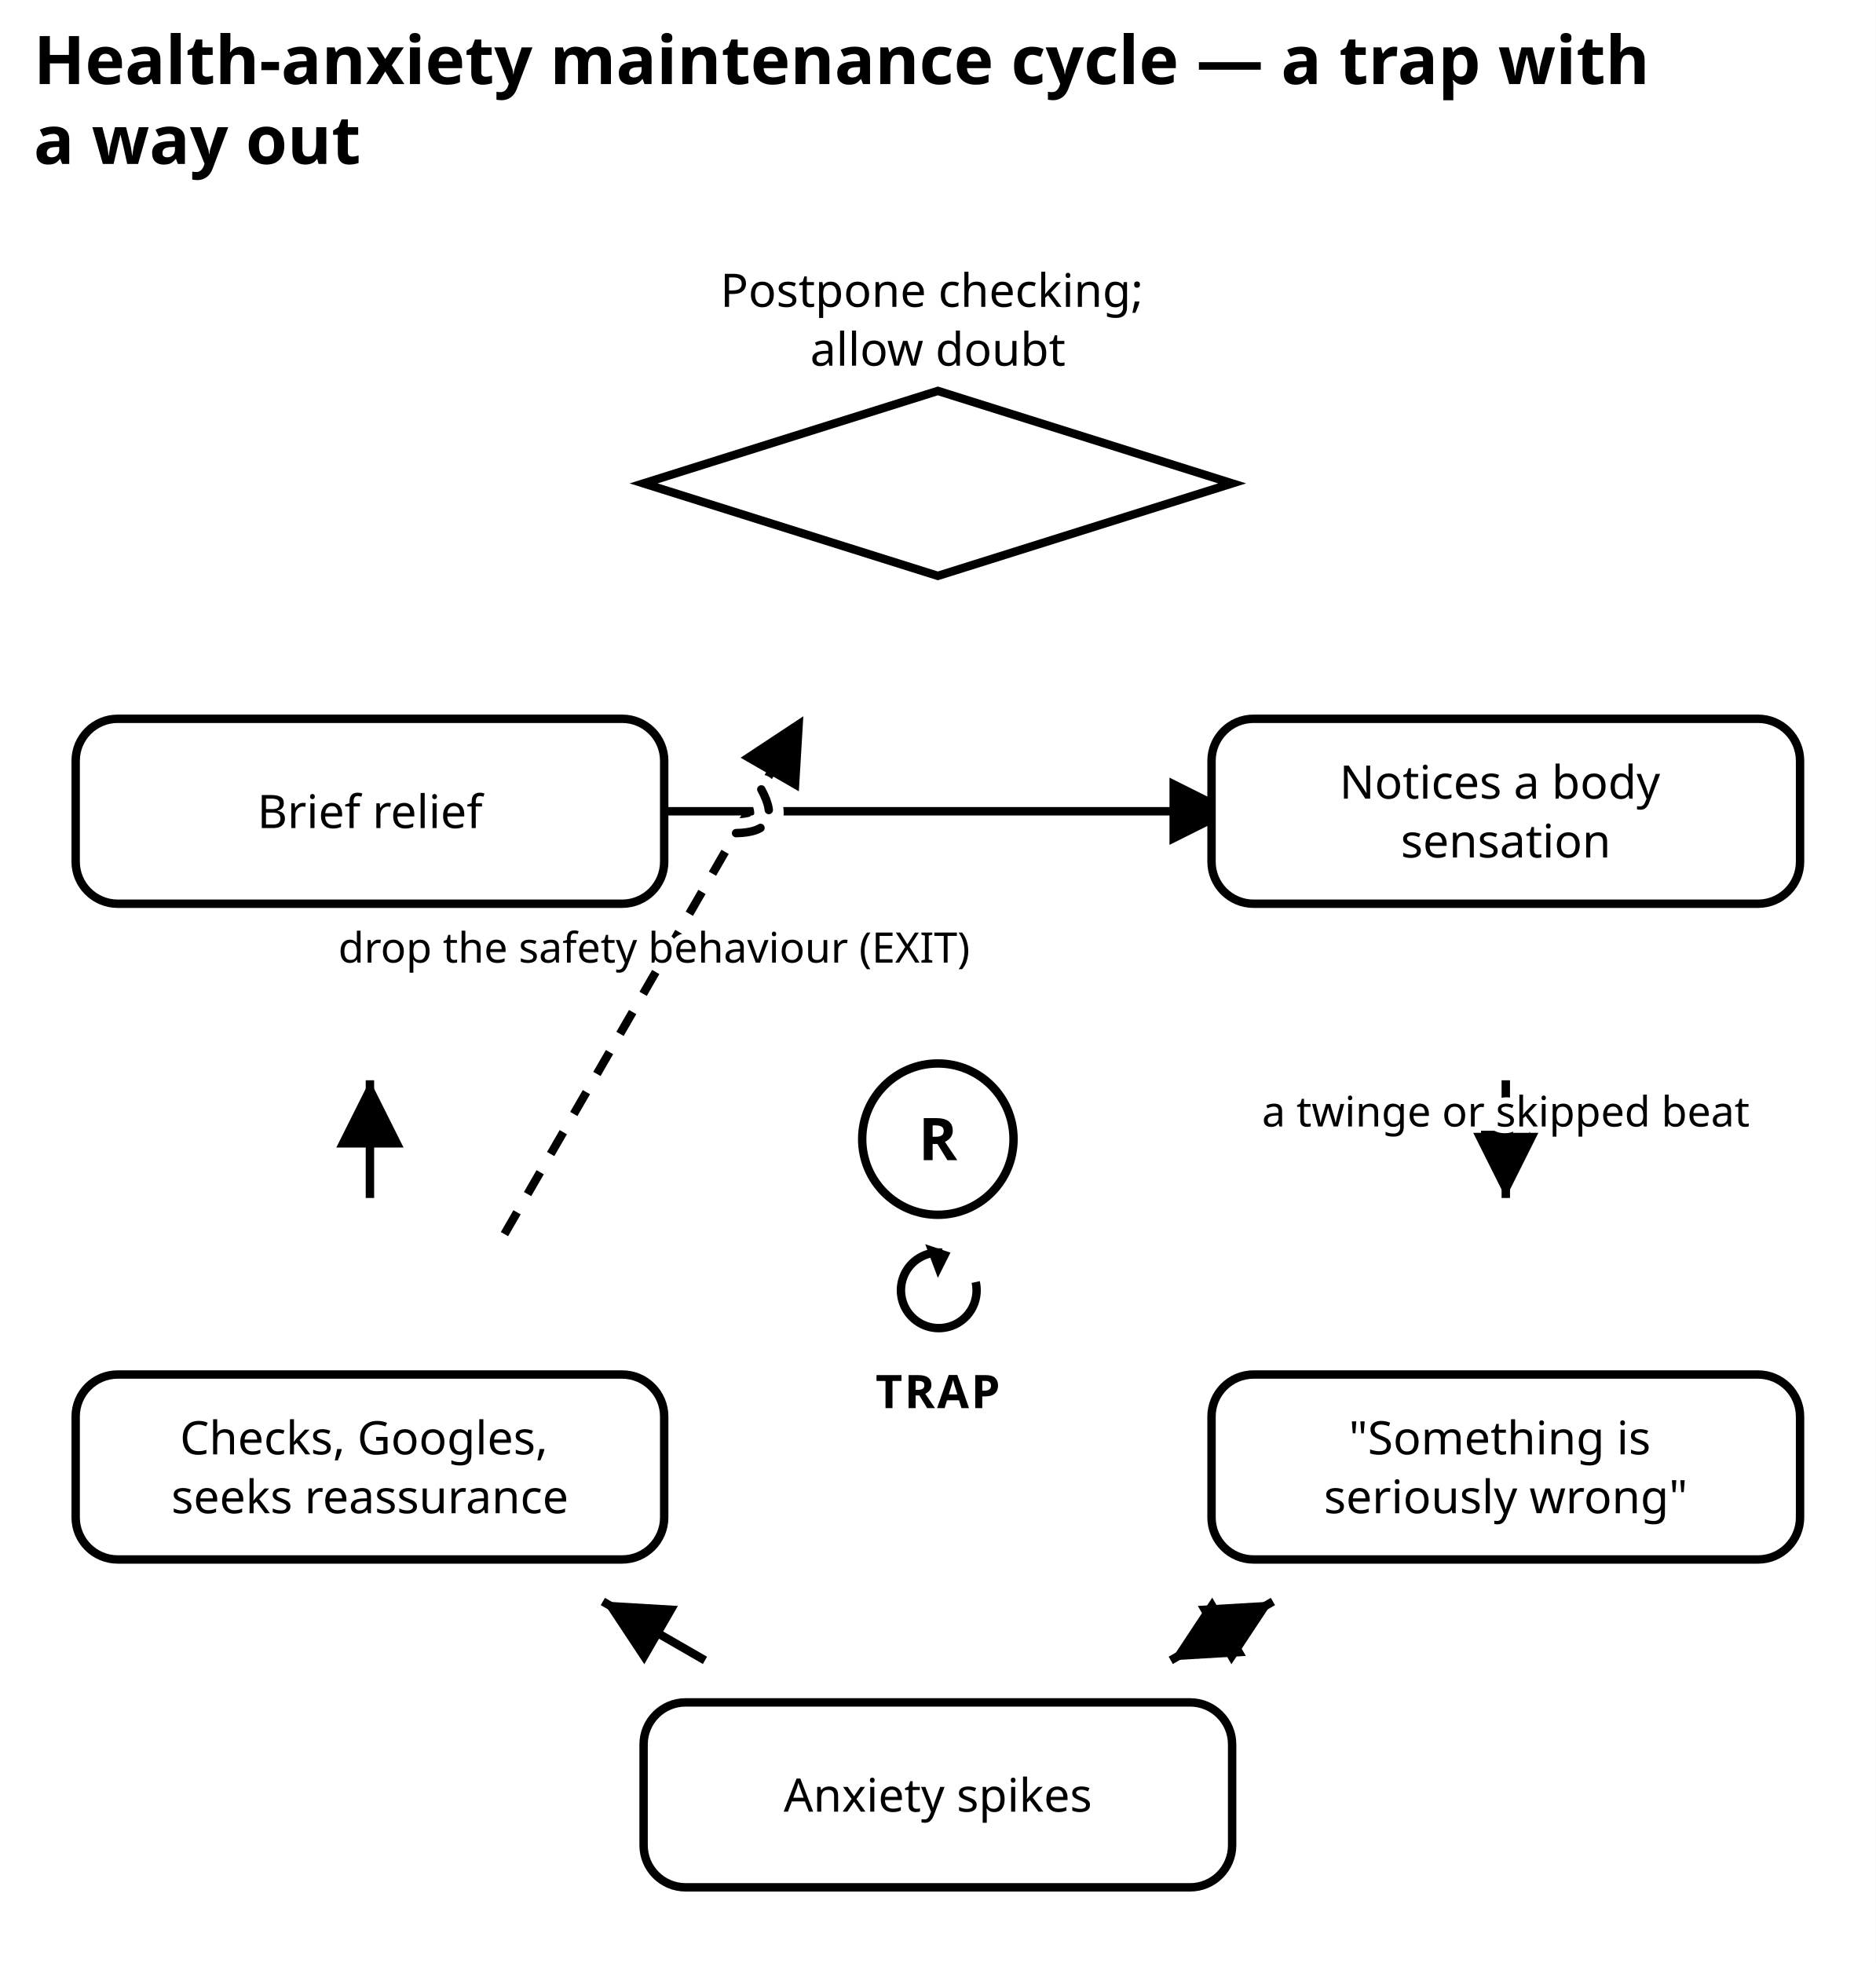
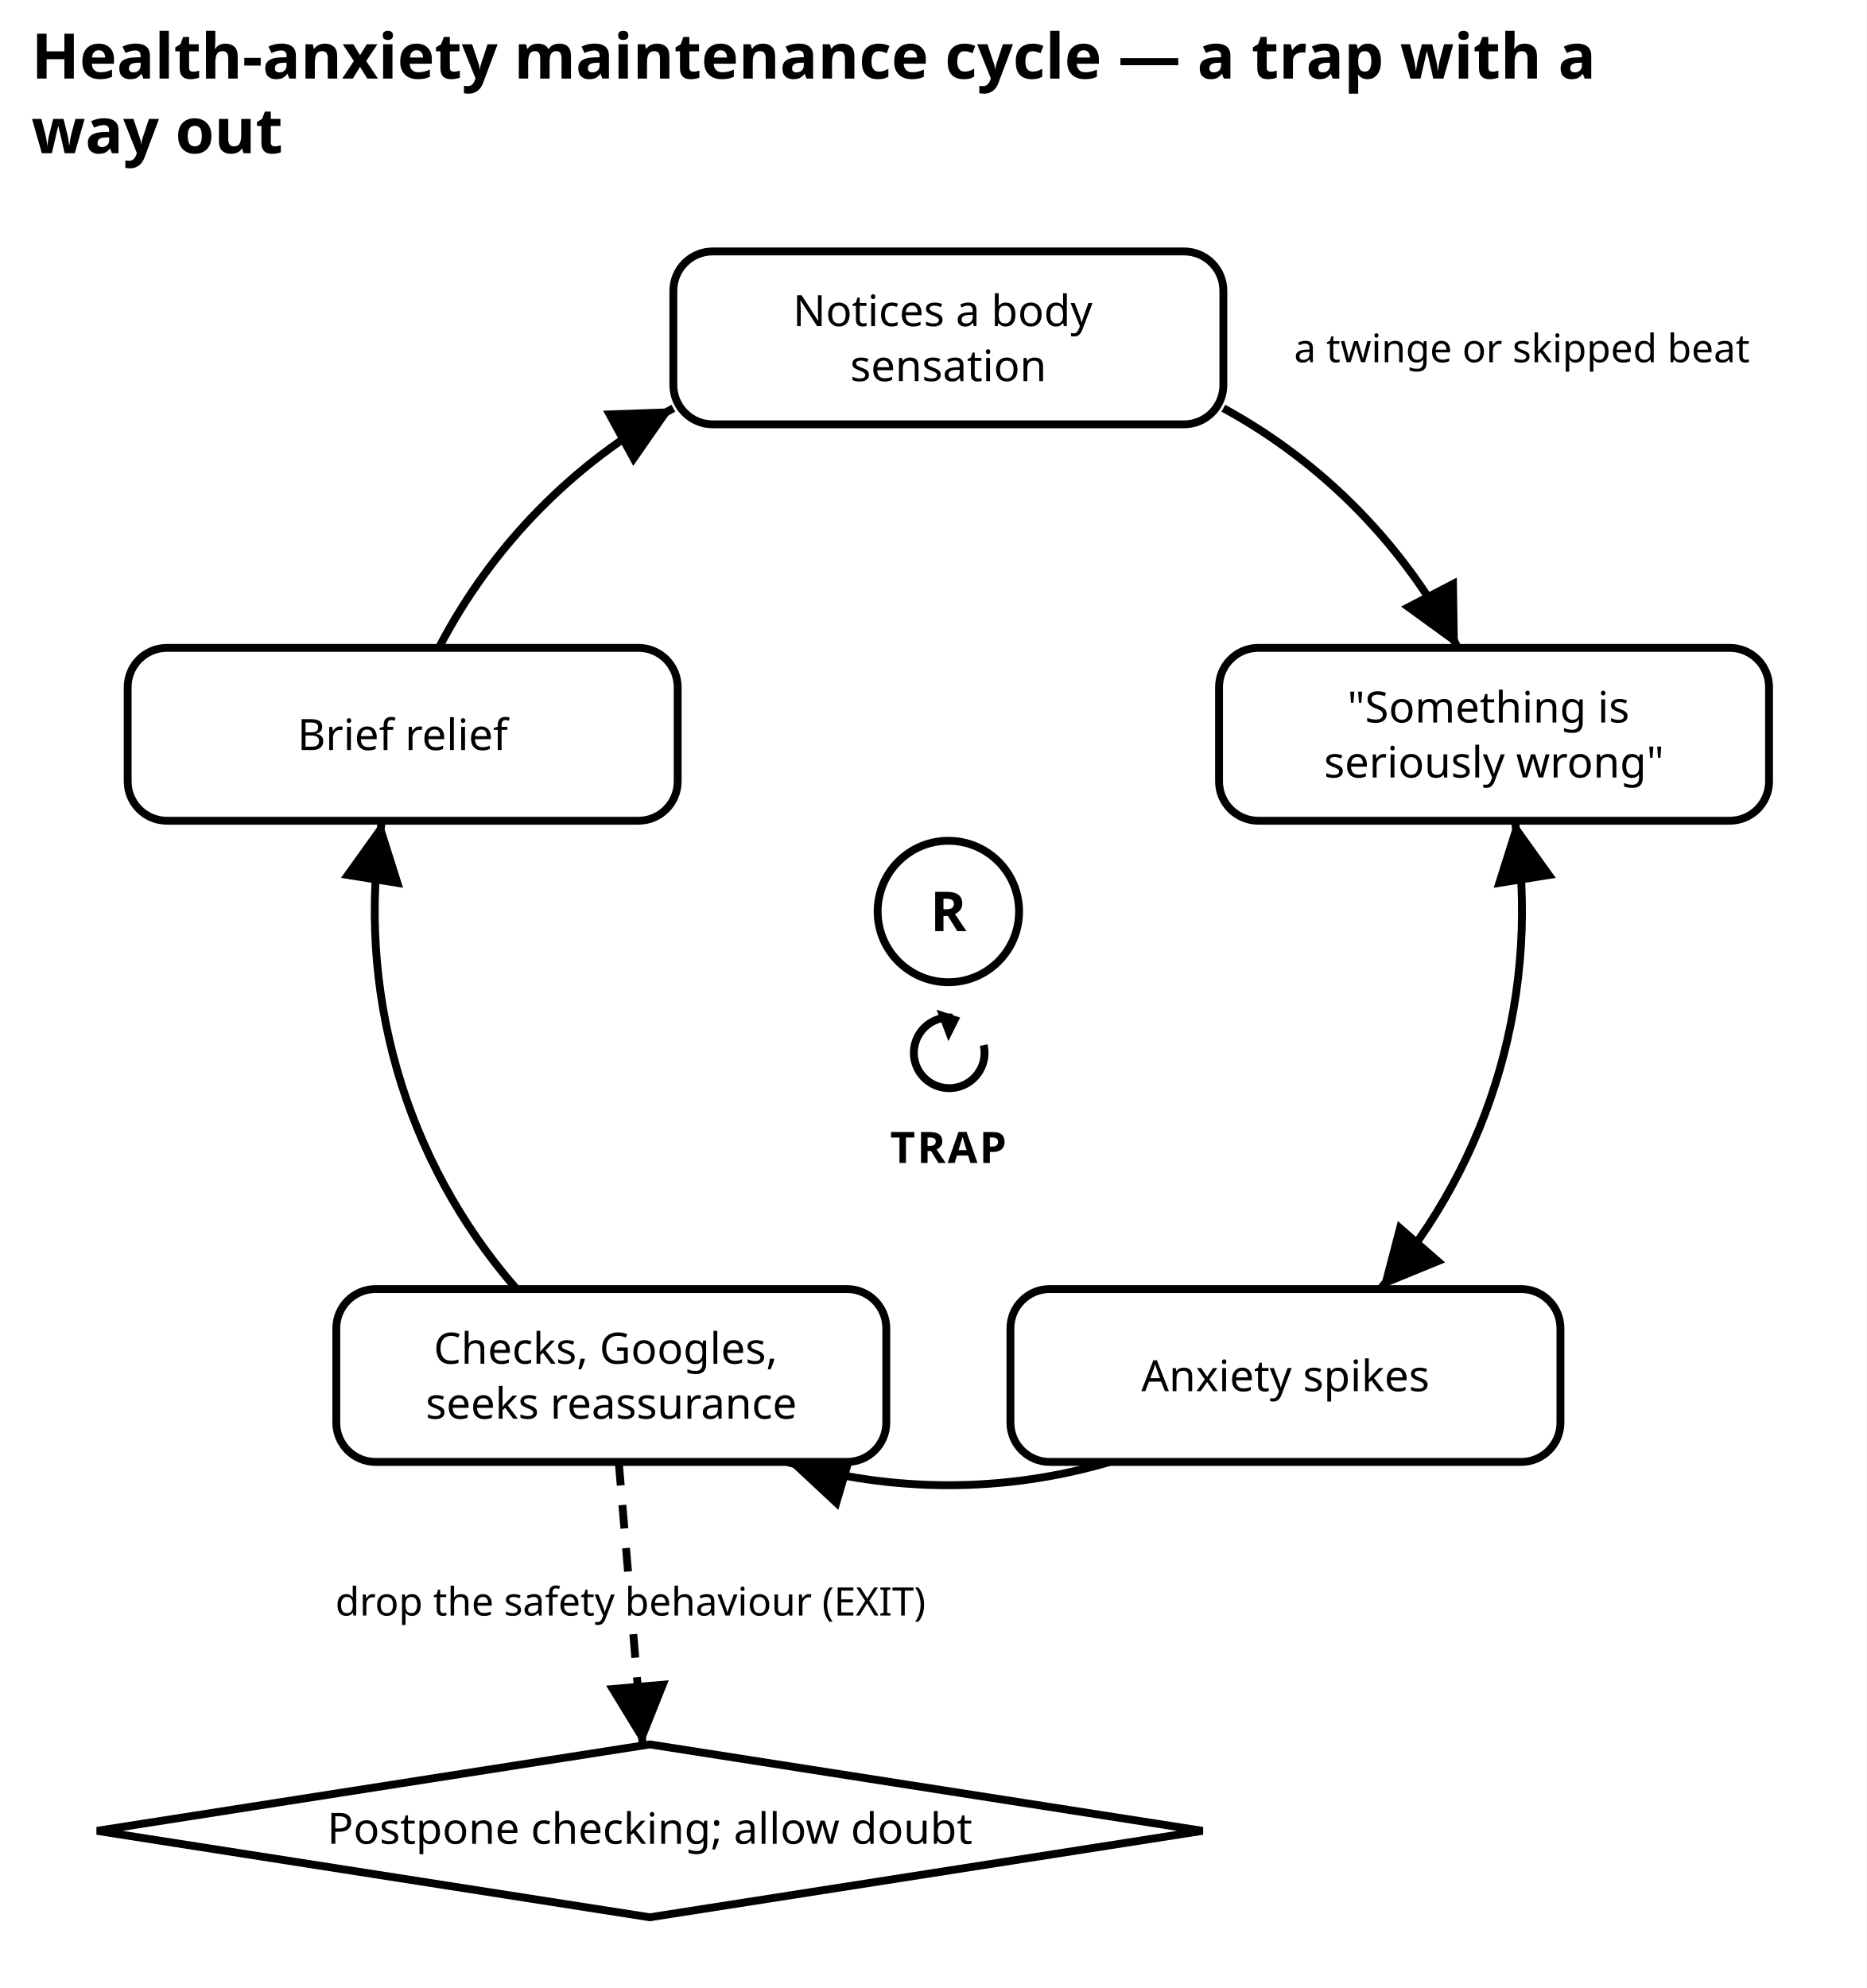
- <svg xmlns="http://www.w3.org/2000/svg" viewBox="56.9 -21 446.2 467" role="img" aria-label="Maintaining loop: Health-anxiety maintenance cycle — a trap with a way out. Links: Notices a body sensation -&gt; &quot;Something is seriously wrong&quot;; &quot;Something is seriously wrong&quot; &lt;-&gt; Anxiety spikes; Anxiety spikes -&gt; Checks, Googles, seeks reassurance; Checks, Googles, seeks reassurance -&gt; Brief relief; Brief relief -&gt; Notices a body sensation (reinforcing). Ways out: Checks, Googles, seeks reassurance to Postpone checking; allow doubt. This maintaining pattern is a trap — a self-confirming loop, where actions meant to escape confirm the belief. Confidence — medium: &quot;Something is seriously wrong&quot;.">
+ <svg xmlns="http://www.w3.org/2000/svg" viewBox="-241.4 -232 475.1 506" role="img" aria-label="Maintaining loop: Health-anxiety maintenance cycle — a trap with a way out. Links: Notices a body sensation -&gt; &quot;Something is seriously wrong&quot;; &quot;Something is seriously wrong&quot; &lt;-&gt; Anxiety spikes; Anxiety spikes -&gt; Checks, Googles, seeks reassurance; Checks, Googles, seeks reassurance -&gt; Brief relief; Brief relief -&gt; Notices a body sensation (reinforcing). Ways out: Checks, Googles, seeks reassurance to Postpone checking; allow doubt. This maintaining pattern is a trap — a self-confirming loop, where actions meant to escape confirm the belief. Confidence — medium: &quot;Something is seriously wrong&quot;.">
  <defs>
    <marker id="arrow" markerWidth="10" markerHeight="10" refX="8" refY="4" orient="auto-start-reverse">
      <path d="M0,0 L8,4 L0,8 z" fill="#000" />
    </marker>
  </defs>
-   <rect x="56.9" y="-21" width="446.2" height="467" fill="#fff" />
-   <text x="64.9" y="-1" font-family="sans-serif" font-size="16" font-weight="700">Health-anxiety maintenance cycle — a trap with</text>
-   <text x="64.9" y="18" font-family="sans-serif" font-size="16" font-weight="700">a way out</text>
-   <path data-el="edge:e1" d="M 415.1,236 L 415.1,264" fill="none" stroke="#000" stroke-width="2" marker-end="url(#arrow)" />
-   <text data-el="edgelabel:e1" x="415.1" y="247" font-family="sans-serif" font-size="10" text-anchor="middle" stroke="#fff" stroke-width="3" paint-order="stroke">a twinge or skipped beat</text>
-   <path data-el="edge:e2" d="M 359.7,360 L 335.4,374" fill="none" stroke="#000" stroke-width="2" marker-start="url(#arrow)" marker-end="url(#arrow)" />
-   <path data-el="edge:e3" d="M 224.6,374 L 200.3,360" fill="none" stroke="#000" stroke-width="2" marker-end="url(#arrow)" />
-   <path data-el="edge:e4" d="M 144.9,264 L 144.9,236" fill="none" stroke="#000" stroke-width="2" marker-end="url(#arrow)" />
-   <path data-el="edge:e5" d="M 208.9,172 L 351.1,172" fill="none" stroke="#000" stroke-width="2" marker-end="url(#arrow)" />
-   <path data-el="edge:x1" d="M 176.9,272.6 L 248,149.4" fill="none" stroke="#000" stroke-width="2" stroke-dasharray="6 5" marker-end="url(#arrow)" />
-   <text data-el="edgelabel:x1" x="212.5" y="208" font-family="sans-serif" font-size="10" text-anchor="middle" stroke="#fff" stroke-width="3" paint-order="stroke">drop the safety behaviour (EXIT)</text>
-   <path d="M 232,177.2 Q 243.6,177 238,166.8" fill="none" stroke="#fff" stroke-width="7" stroke-linecap="round" />
-   <path d="M 232,177.2 Q 243.6,177 238,166.8" fill="none" stroke="#000" stroke-width="2" stroke-dasharray="6 5" stroke-linecap="round" />
-   <circle cx="280" cy="250" r="18" fill="#fff" stroke="#000" stroke-width="2" />
-   <text x="280" y="255" text-anchor="middle" font-family="sans-serif" font-size="14" font-weight="700">R</text>
-   <path d="M 289,284 A 9 9 0 1 1 281,277" fill="none" stroke="#000" stroke-width="2" />
-   <path d="M 277,275 L 283,277 L 280,283 z" fill="#000" stroke="none" />
-   <text x="280" y="314" text-anchor="middle" font-family="sans-serif" font-size="11" font-weight="700" letter-spacing="0.5">TRAP</text>
-   <rect data-el="node:sensation" x="345.1" y="150" width="140" height="44" rx="10" ry="10" fill="#fff" stroke="#000" stroke-width="2" />
+   <rect x="-241.4" y="-232" width="475.1" height="506" fill="#fff" />
+   <text x="-233.4" y="-212" font-family="sans-serif" font-size="16" font-weight="700">Health-anxiety maintenance cycle — a trap with a</text>
+   <text x="-233.4" y="-193" font-family="sans-serif" font-size="16" font-weight="700">way out</text>
+   <path data-el="edge:e1" d="M 70,-128.1 C 95.5,-114.2 116.3,-92.9 129.7,-67.1" fill="none" stroke="#000" stroke-width="2" marker-end="url(#arrow)" />
+   <path data-el="edge:e2" d="M 144.2,-23.1 C 151,19.7 138.5,63.4 109.9,96.1" fill="none" stroke="#000" stroke-width="2" marker-start="url(#arrow)" marker-end="url(#arrow)" />
+   <path data-el="edge:e3" d="M 41.1,140.1 C 14.3,148 -14.3,148 -41.1,140.1" fill="none" stroke="#000" stroke-width="2" marker-end="url(#arrow)" />
+   <path data-el="edge:e4" d="M -109.9,96.1 C -138.5,63.4 -151,19.7 -144.2,-23.1" fill="none" stroke="#000" stroke-width="2" marker-end="url(#arrow)" />
+   <path data-el="edge:e5" d="M -129.7,-67.1 C -116.3,-92.9 -95.5,-114.2 -70,-128.1" fill="none" stroke="#000" stroke-width="2" marker-end="url(#arrow)" />
+   <path data-el="edge:x1" d="M -83.9,140.1 L -77.8,212.3" fill="none" stroke="#000" stroke-width="2" stroke-dasharray="6 5" marker-end="url(#arrow)" />
+   <text data-el="edgelabel:e1" x="146" y="-139.8" font-family="sans-serif" font-size="10" text-anchor="middle" stroke="#fff" stroke-width="3" paint-order="stroke">a twinge or skipped beat</text>
+   <text data-el="edgelabel:x1" x="-80.9" y="179.2" font-family="sans-serif" font-size="10" text-anchor="middle" stroke="#fff" stroke-width="3" paint-order="stroke">drop the safety behaviour (EXIT)</text>
+   <rect data-el="badge:centre" x="-18" y="-18" width="36" height="85" fill="none" stroke="none" />
+   <circle cx="0" cy="0" r="18" fill="#fff" stroke="#000" stroke-width="2" />
+   <text x="0" y="5" text-anchor="middle" font-family="sans-serif" font-size="14" font-weight="700">R</text>
+   <path d="M 9,34 A 9 9 0 1 1 1,27" fill="none" stroke="#000" stroke-width="2" />
+   <path d="M -3,25 L 3,27 L 0,33 z" fill="#000" stroke="none" />
+   <text x="0" y="64" text-anchor="middle" font-family="sans-serif" font-size="11" font-weight="700" letter-spacing="0.5">TRAP</text>
+   <rect data-el="node:sensation" x="-70" y="-168" width="140" height="44" rx="10" ry="10" fill="#fff" stroke="#000" stroke-width="2" />
  <text text-anchor="middle" font-family="sans-serif" font-size="11" data-el="nodelabel:sensation">
-     <tspan x="415.1" y="169">Notices a body</tspan>
-     <tspan x="415.1" y="183">sensation</tspan>
+     <tspan x="0" y="-149">Notices a body</tspan>
+     <tspan x="0" y="-135">sensation</tspan>
  </text>
-   <rect data-el="node:appraise" x="345.1" y="306" width="140" height="44" rx="10" ry="10" fill="#fff" stroke="#000" stroke-width="2" />
+   <rect data-el="node:appraise" x="68.9" y="-67.1" width="140" height="44" rx="10" ry="10" fill="#fff" stroke="#000" stroke-width="2" />
  <text text-anchor="middle" font-family="sans-serif" font-size="11" data-el="nodelabel:appraise">
-     <tspan x="415.1" y="325">"Something is</tspan>
-     <tspan x="415.1" y="339">seriously wrong"</tspan>
+     <tspan x="138.9" y="-48.1">"Something is</tspan>
+     <tspan x="138.9" y="-34.1">seriously wrong"</tspan>
  </text>
-   <rect data-el="node:anxiety" x="210" y="384" width="140" height="44" rx="10" ry="10" fill="#fff" stroke="#000" stroke-width="2" />
-   <text x="280" y="410" font-family="sans-serif" font-size="11" text-anchor="middle" data-el="nodelabel:anxiety">Anxiety spikes</text>
-   <rect data-el="node:checking" x="74.9" y="306" width="140" height="44" rx="10" ry="10" fill="#fff" stroke="#000" stroke-width="2" />
+   <rect data-el="node:anxiety" x="15.8" y="96.1" width="140" height="44" rx="10" ry="10" fill="#fff" stroke="#000" stroke-width="2" />
+   <text x="85.8" y="122.1" font-family="sans-serif" font-size="11" text-anchor="middle" data-el="nodelabel:anxiety">Anxiety spikes</text>
+   <rect data-el="node:checking" x="-155.8" y="96.1" width="140" height="44" rx="10" ry="10" fill="#fff" stroke="#000" stroke-width="2" />
  <text text-anchor="middle" font-family="sans-serif" font-size="11" data-el="nodelabel:checking">
-     <tspan x="144.9" y="325">Checks, Googles,</tspan>
-     <tspan x="144.9" y="339">seeks reassurance</tspan>
+     <tspan x="-85.8" y="115.1">Checks, Googles,</tspan>
+     <tspan x="-85.8" y="129.1">seeks reassurance</tspan>
  </text>
-   <rect data-el="node:relief" x="74.9" y="150" width="140" height="44" rx="10" ry="10" fill="#fff" stroke="#000" stroke-width="2" />
-   <text x="144.9" y="176" font-family="sans-serif" font-size="11" text-anchor="middle" data-el="nodelabel:relief">Brief relief</text>
-   <polygon data-el="node:wayout" points="280,72 350,94 280,116 210,94" fill="#fff" stroke="#000" stroke-width="2" />
-   <text text-anchor="middle" font-family="sans-serif" font-size="11" stroke="#fff" stroke-width="3" paint-order="stroke" data-el="nodelabel:wayout">
-     <tspan x="280" y="52">Postpone checking;</tspan>
-     <tspan x="280" y="66">allow doubt</tspan>
-   </text>
+   <rect data-el="node:relief" x="-208.9" y="-67.1" width="140" height="44" rx="10" ry="10" fill="#fff" stroke="#000" stroke-width="2" />
+   <text x="-138.9" y="-41.1" font-family="sans-serif" font-size="11" text-anchor="middle" data-el="nodelabel:relief">Brief relief</text>
+   <polygon data-el="node:wayout" points="-76,212 64.7,234 -76,256 -216.7,234" fill="#fff" stroke="#000" stroke-width="2" />
+   <text x="-76" y="237.3" font-family="sans-serif" font-size="11" text-anchor="middle" data-el="nodelabel:wayout">Postpone checking; allow doubt</text>
</svg>
